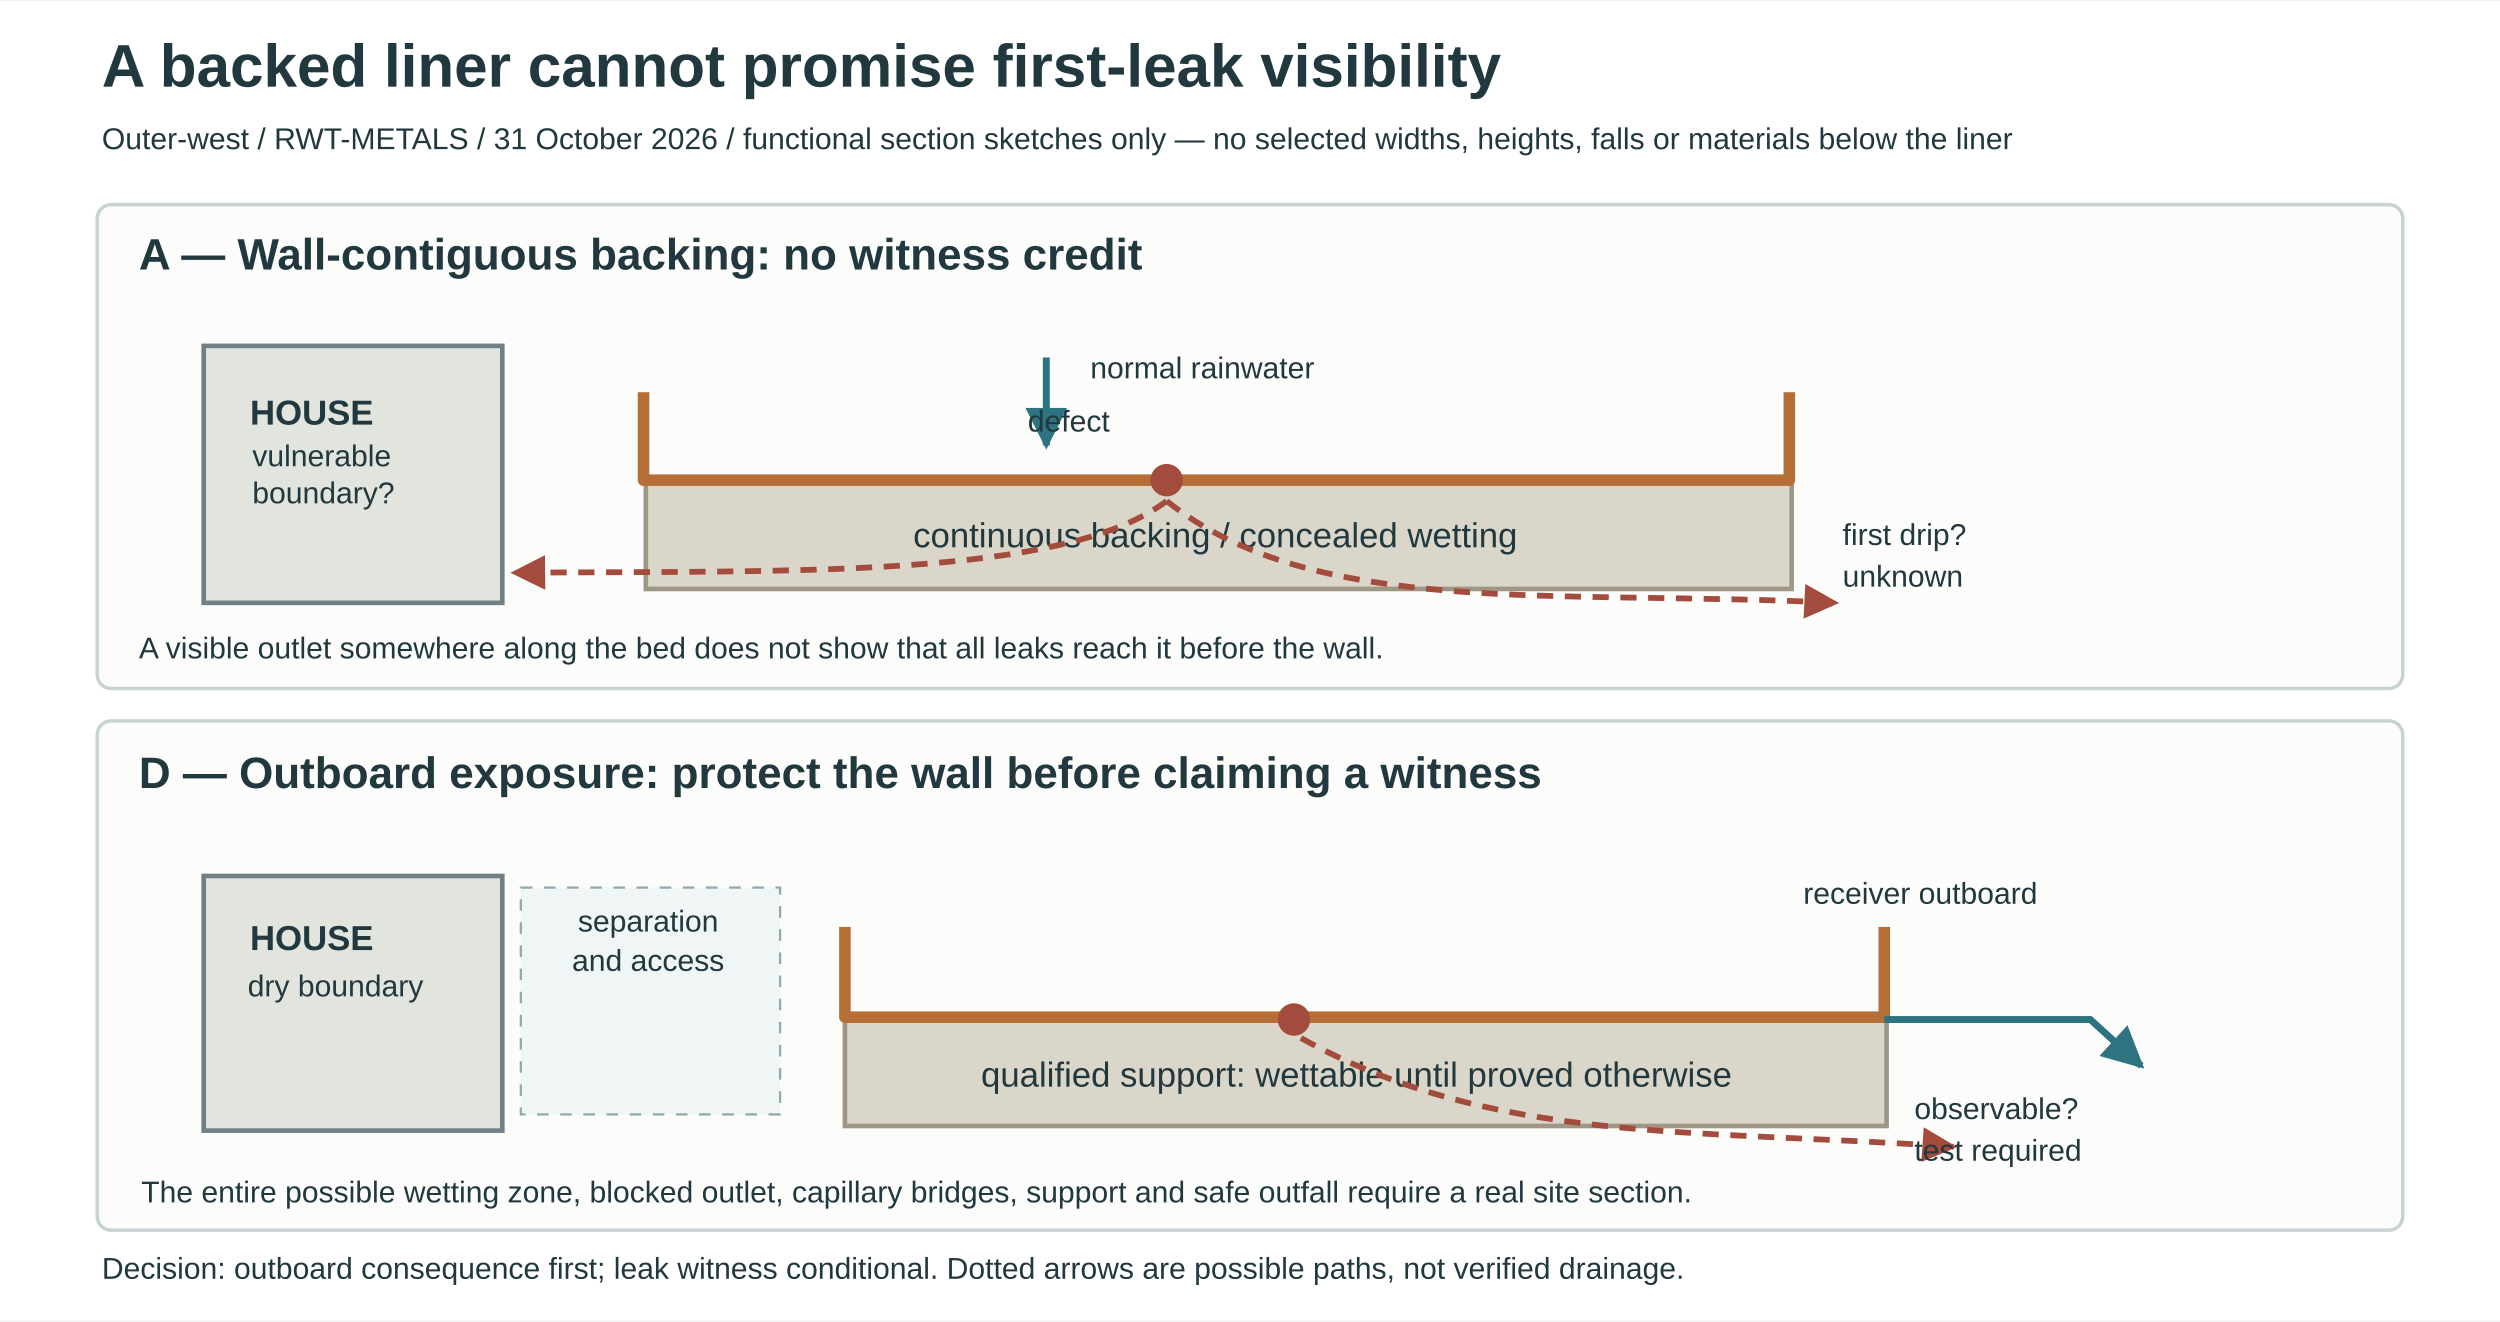
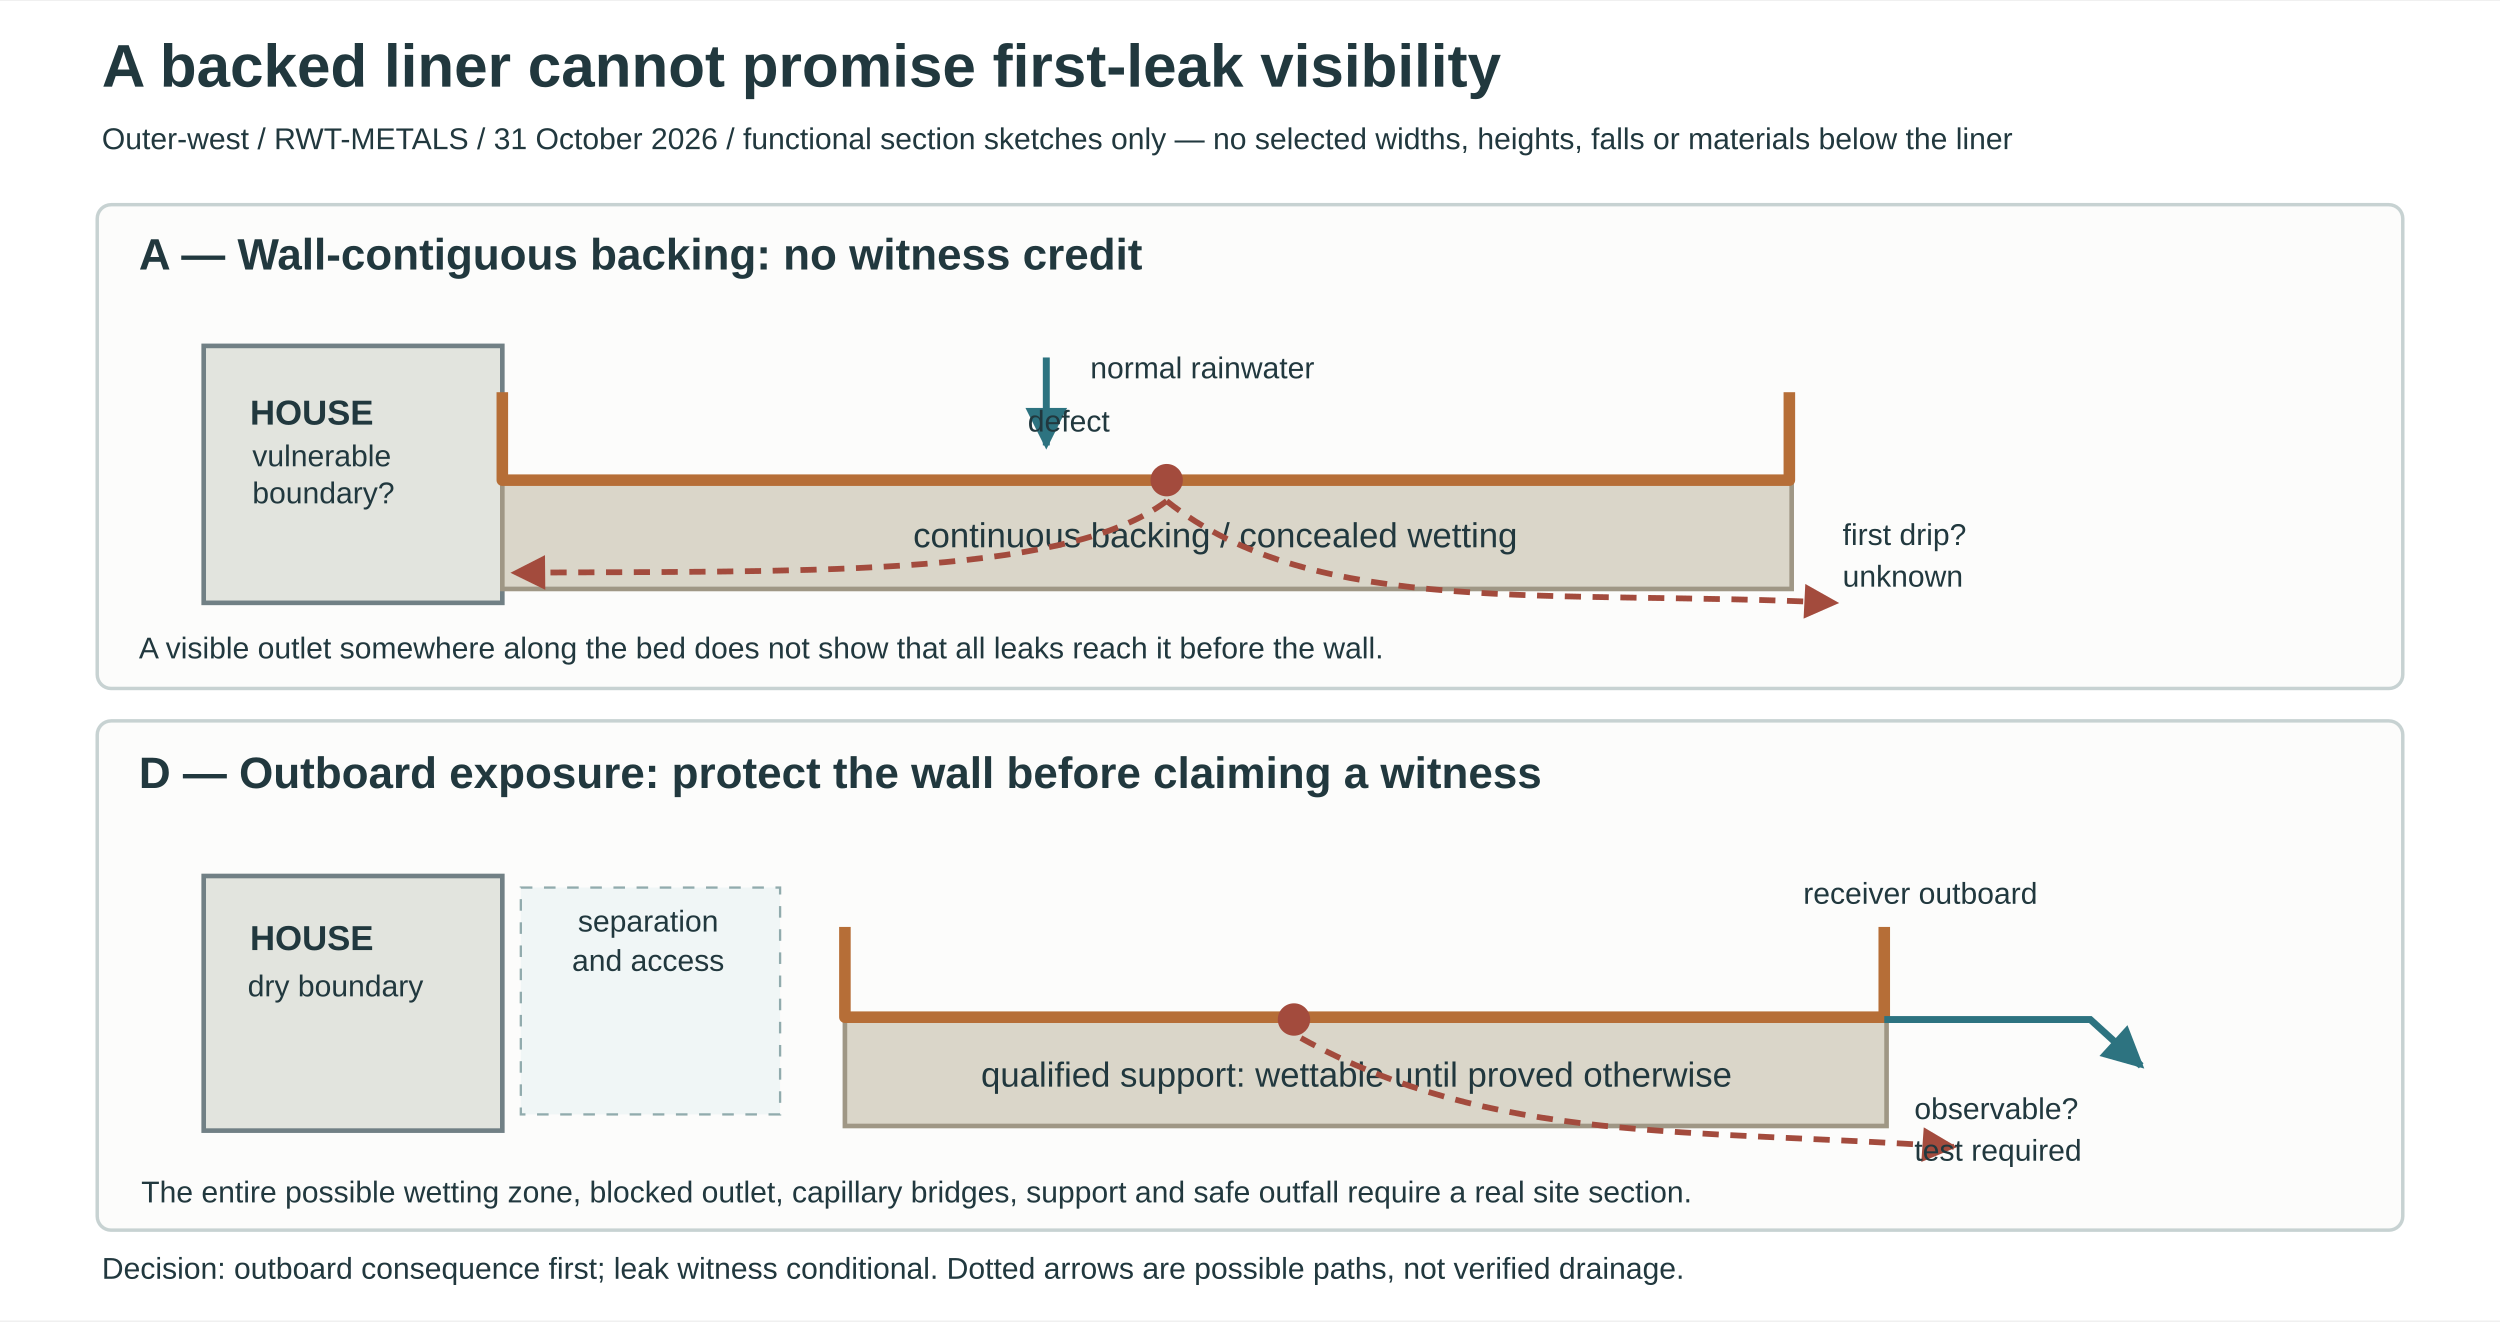
<svg xmlns="http://www.w3.org/2000/svg" width="420mm" height="222mm" viewBox="0 0 1080 570" role="img" aria-labelledby="title desc">
  <defs>
    <marker id="arrow" viewBox="0 0 10 10" refX="9" refY="5" markerWidth="6" markerHeight="6" orient="auto-start-reverse">
      <path d="M0 0 L10 5 L0 10Z" fill="#2d7380" />
    </marker>
    <marker id="riskarrow" viewBox="0 0 10 10" refX="9" refY="5" markerWidth="6" markerHeight="6" orient="auto-start-reverse">
      <path d="M0 0 L10 5 L0 10Z" fill="#a34b3d" />
    </marker>
  </defs>
  <style>
text{font-family:Arial,Helvetica,sans-serif;fill:#21383e;font-size:15px}
h1{font-size:25px}
.head{font-size:19px;font-weight:bold}.note{font-size:13px}.strong{font-weight:bold}
.panel{fill:#fcfcfb;stroke:#c7d2d2;stroke-width:1.5}
.wall{fill:#e2e4de;stroke:#718085;stroke-width:2}
.bed{fill:#dad6c9;stroke:#9f9785;stroke-width:2}
.metal{fill:none;stroke:#b66e37;stroke-width:5;stroke-linejoin:round}
.line{fill:none;stroke:#667f83;stroke-width:2}
.leak{fill:none;stroke:#a34b3d;stroke-width:2.5;stroke-dasharray:7 5;marker-end:url(#riskarrow)}
.water{fill:none;stroke:#2d7380;stroke-width:3;marker-end:url(#arrow)}
.air{fill:#f0f6f6;stroke:#91abad;stroke-width:1;stroke-dasharray:5 5}
</style>
  <rect width="1080" height="570" fill="white" />
  <text x="44" y="37" style="font-weight:bold;font-size:26px">A backed liner cannot promise first-leak visibility</text>
  <text x="44" y="64" class="note">Outer-west / RWT-METALS / 31 October 2026 / functional section sketches only — no selected widths, heights, falls or materials below the liner</text>
  <rect class="panel" x="42" y="88" width="996" height="209" rx="6" />
  <text x="60" y="116" class="head">A — Wall-contiguous backing: no witness credit</text>
  <rect x="88" y="149" width="129" height="111" class="wall" />
  <text x="108" y="183" class="strong">HOUSE</text>
  <text x="109" y="201" class="note">vulnerable</text>
  <text x="109" y="217" class="note">boundary?</text>
-   <rect x="279" y="208" width="495" height="46" class="bed" />
+   <rect x="217" y="208" width="557" height="46" class="bed" />
  <text x="525" y="236" text-anchor="middle">continuous backing / concealed wetting</text>
-   <path d="M278 169 L278 207 L773 207 L773 169" class="metal" />
+   <path d="M217 169 L217 207 L773 207 L773 169" class="metal" />
  <path d="M452 154 L452 192" class="water" />
  <text x="471" y="163" class="note">normal rainwater</text>
  <circle cx="504" cy="207" r="7" fill="#a34b3d" />
  <path d="M504 216 C459 250 339 246 222 247" class="leak" />
  <path d="M504 216 C568 267 672 254 793 260" class="leak" />
  <text x="444" y="186" class="note">defect</text>
  <text x="796" y="235" class="note">first drip?</text>
  <text x="796" y="253" class="note">unknown</text>
  <text x="60" y="284" class="note">A visible outlet somewhere along the bed does not show that all leaks reach it before the wall.</text>
  <rect class="panel" x="42" y="311" width="996" height="220" rx="6" />
  <text x="60" y="340" class="head">D — Outboard exposure: protect the wall before claiming a witness</text>
  <rect x="88" y="378" width="129" height="110" class="wall" />
  <text x="108" y="410" class="strong">HOUSE</text>
  <text x="107" y="430" class="note">dry boundary</text>
  <rect x="225" y="383" width="112" height="98" class="air" />
  <text x="280" y="402" text-anchor="middle" class="note">separation</text>
  <text x="280" y="419" text-anchor="middle" class="note">and access</text>
  <rect x="365" y="440" width="450" height="46" class="bed" />
  <text x="586" y="469" text-anchor="middle">qualified support: wettable until proved otherwise</text>
  <path d="M365 400 L365 439 L814 439 L814 400" class="metal" />
  <circle cx="559" cy="440" r="7" fill="#a34b3d" />
  <path d="M562 448 C645 494 730 487 844 495" class="leak" />
  <path d="M814 440 L903 440 L925 460" class="water" />
  <text x="779" y="390" class="note">receiver outboard</text>
  <text x="827" y="483" class="note">observable?</text>
  <text x="827" y="501" class="note">test required</text>
  <text x="61" y="519" class="note">The entire possible wetting zone, blocked outlet, capillary bridges, support and safe outfall require a real site section.</text>
  <text x="44" y="552" class="note">Decision: outboard consequence first; leak witness conditional. Dotted arrows are possible paths, not verified drainage.</text>
</svg>
